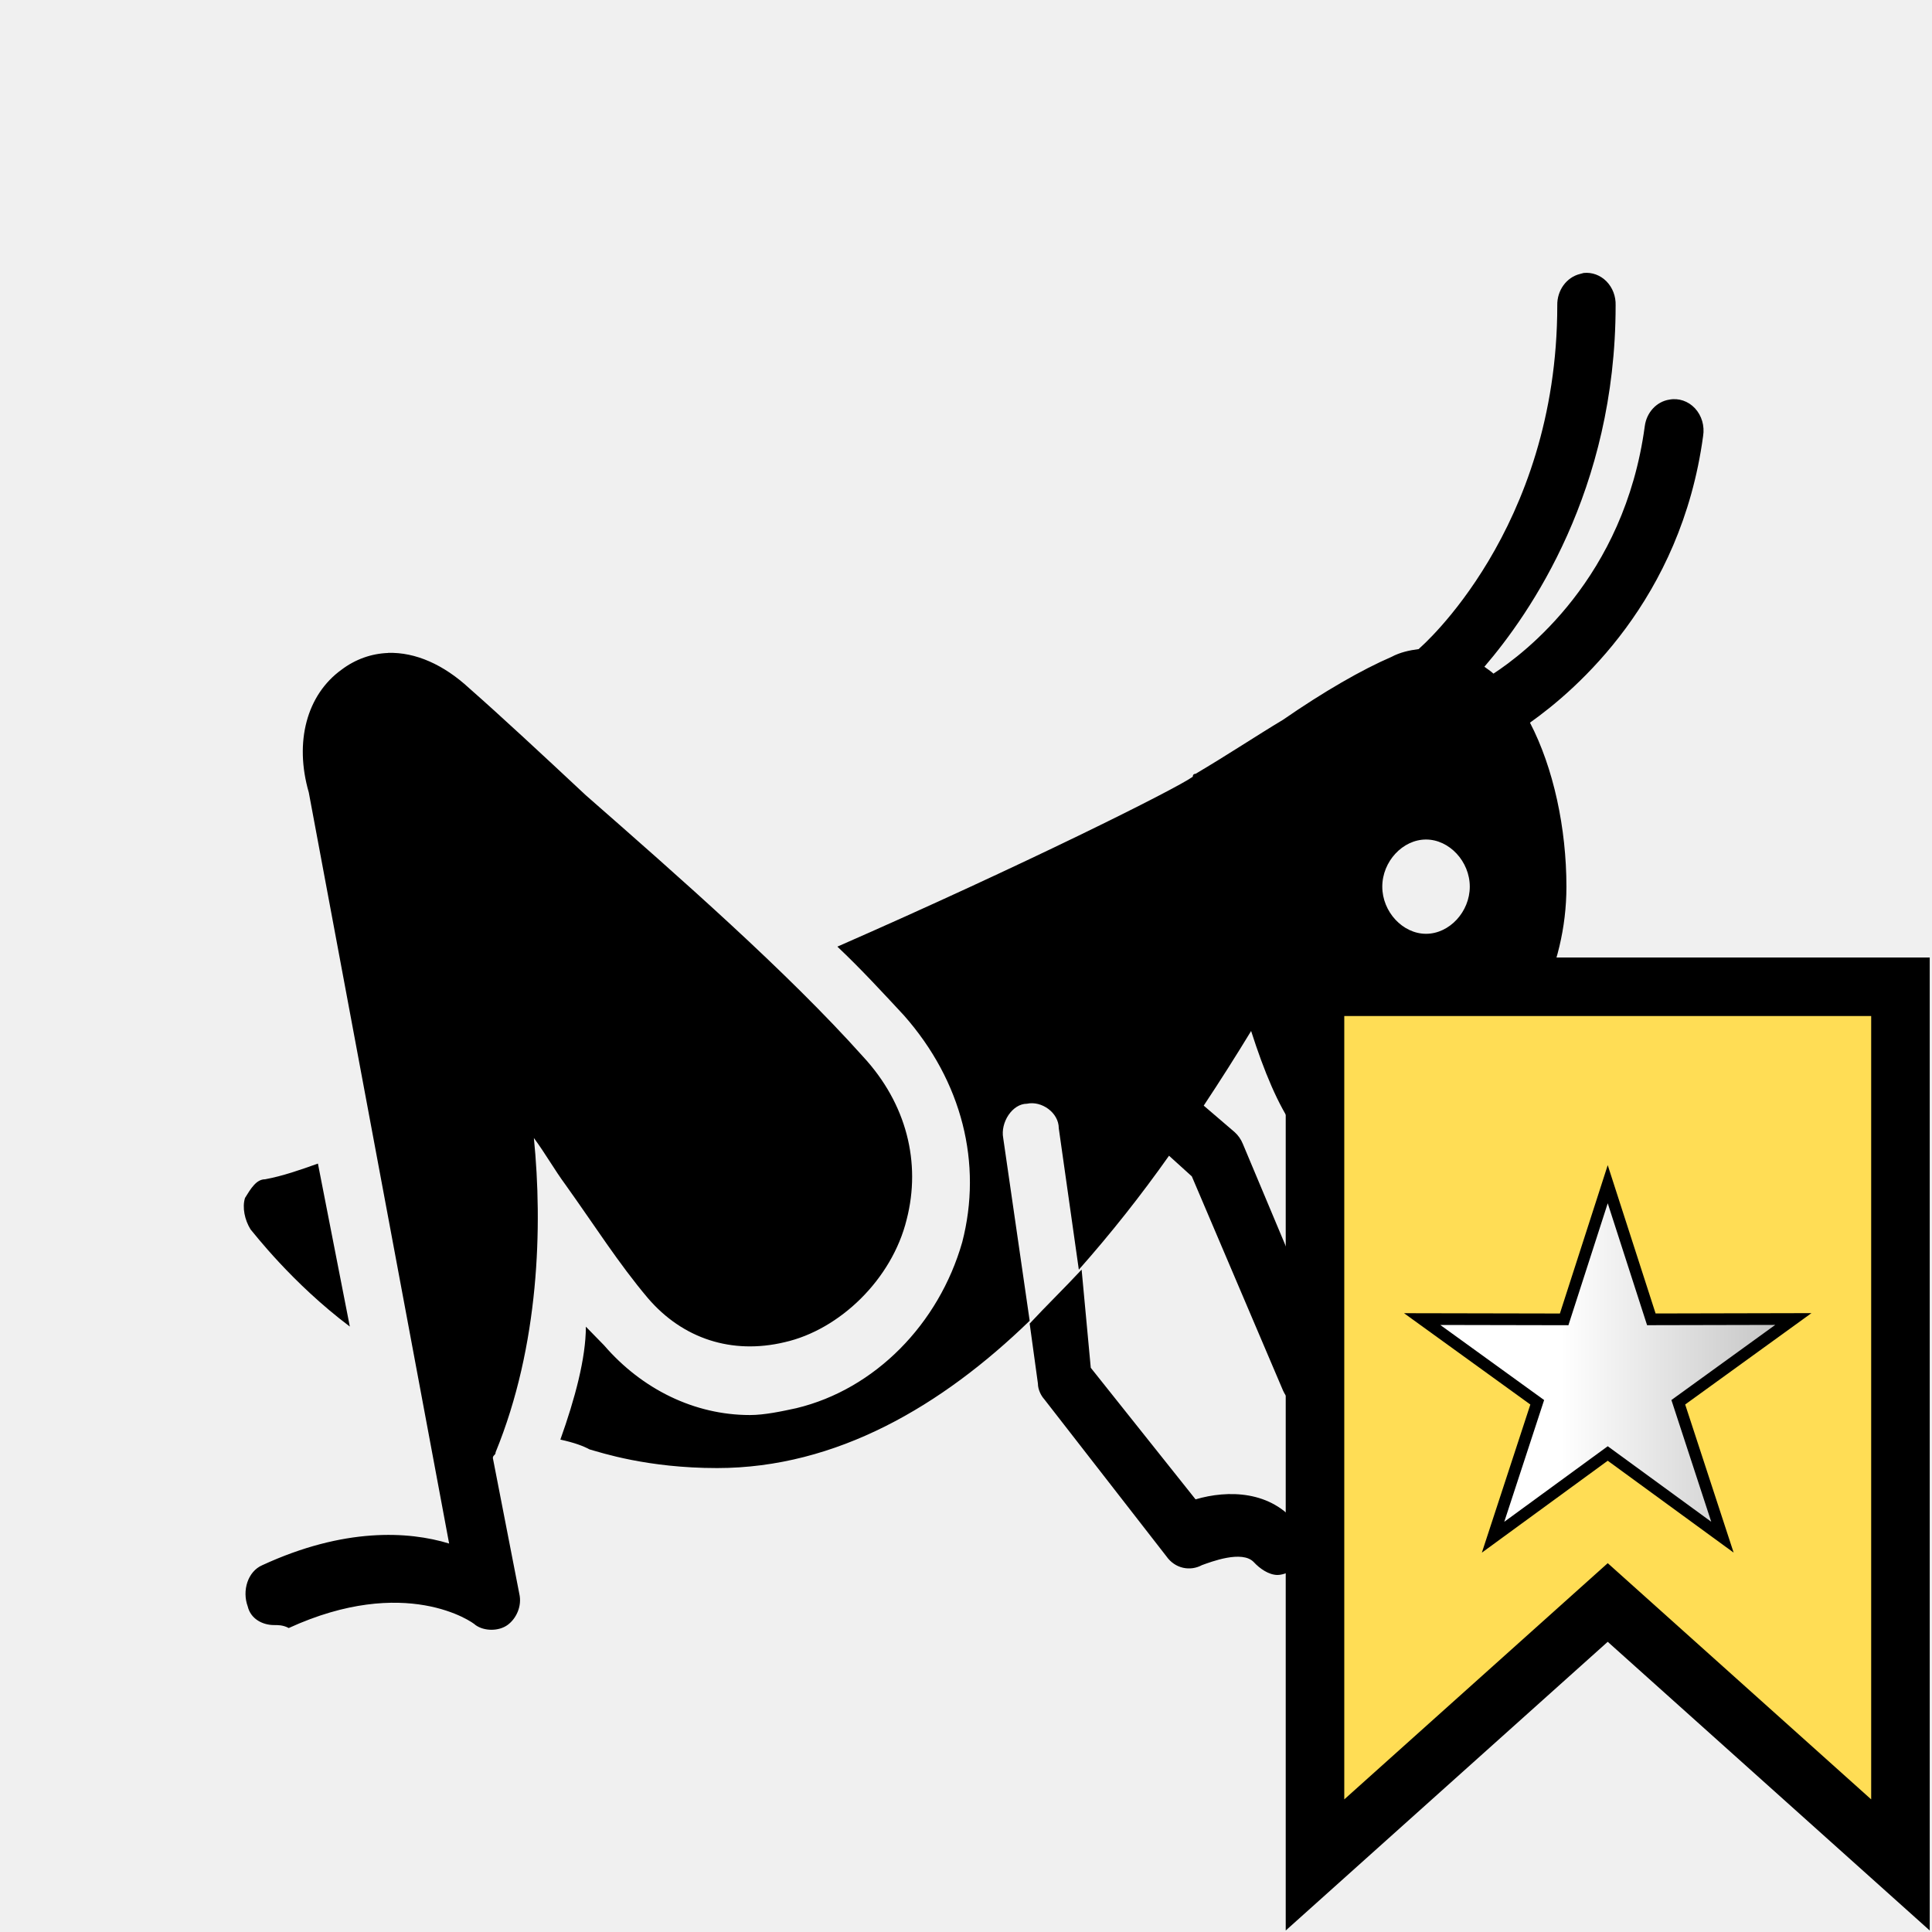
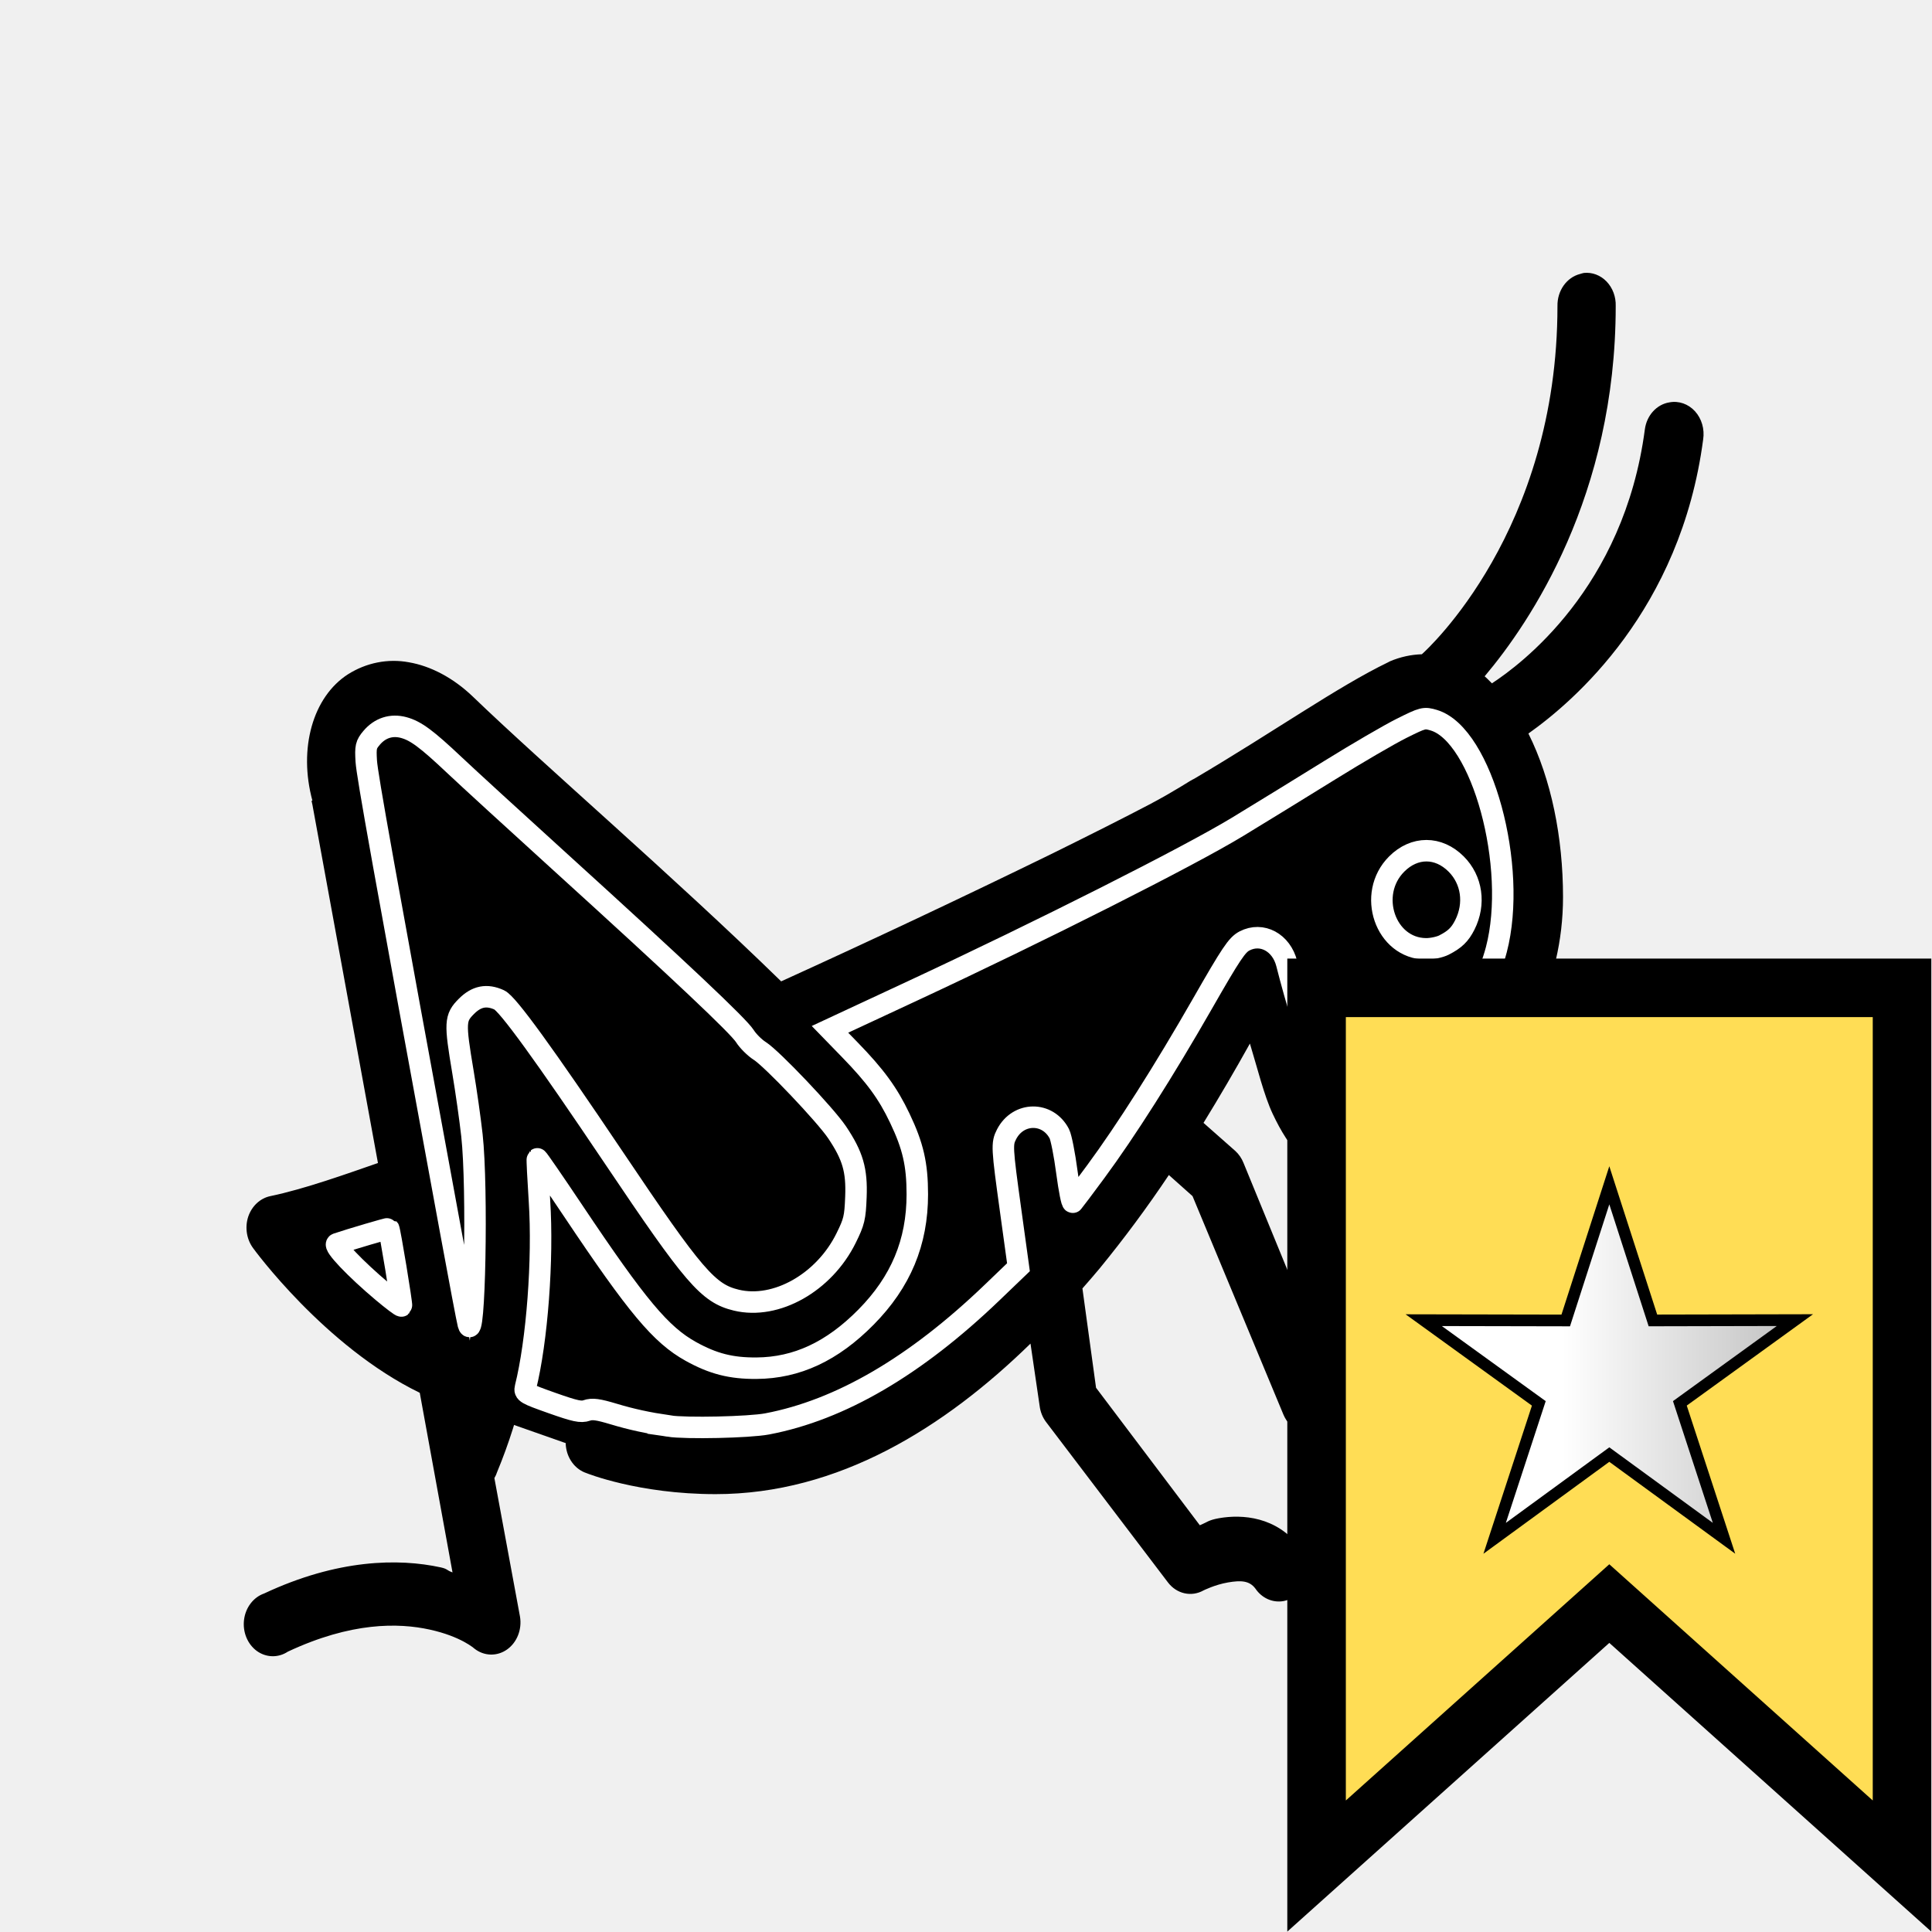
<svg xmlns="http://www.w3.org/2000/svg" xmlns:xlink="http://www.w3.org/1999/xlink" viewBox="0 0 45 45" version="1.1" id="svg5" width="45" height="45">
  <defs id="defs9">
    <linearGradient xlink:href="#linearGradient1816" id="linearGradient1818" x1="11.91" y1="2.907" x2="26.839" y2="2.907" gradientUnits="userSpaceOnUse" />
    <linearGradient id="linearGradient1816">
      <stop style="stop-color:#ffffff;stop-opacity:1;" offset="0.4" id="stop1812" />
      <stop style="stop-color:#b4b4b4;stop-opacity:1;" offset="1" id="stop1814" />
    </linearGradient>
  </defs>
-   <path d="m 36.887,6.358 c -0.029,0.006 -0.058,0.015 -0.085,0.023 a 0.681,0.733 0 0 0 -0.53,0.732 c 0,5.234 -3.205,7.982 -3.205,7.982 l -0.021,0.023 c -0.22,0.029 -0.435,0.075 -0.637,0.183 -0.679,0.292 -1.576,0.807 -2.525,1.464 -0.611,0.366 -1.29,0.818 -2.038,1.259 0,0 -0.064,-0.007 -0.064,0.068 -0.409,0.291 -3.933,2.053 -8.278,3.957 0.544,0.512 1.075,1.09 1.55,1.601 1.358,1.538 1.833,3.453 1.358,5.283 -0.544,1.904 -2.03,3.425 -3.863,3.866 -0.34,0.074 -0.742,0.16 -1.082,0.16 -1.29,0 -2.513,-0.6 -3.396,-1.623 l -0.425,-0.435 c 0,0.732 -0.254,1.678 -0.594,2.63 0.34,0.074 0.543,0.154 0.679,0.228 0.27,0.075 1.342,0.435 2.971,0.435 2.786,0 5.244,-1.455 7.281,-3.431 l -0.616,-4.254 c -0.069,-0.366 0.213,-0.801 0.552,-0.801 0.34,-0.074 0.742,0.206 0.742,0.572 l 0.467,3.293 a 29.046,31.298 0 0 0 2.101,-2.654 l 0.531,0.481 2.123,4.986 a 0.677,0.73 0 0 0 0.912,0.343 c 0,0 0.268,-0.132 0.573,-0.183 0.306,-0.051 0.499,-0.04 0.637,0.138 a 0.686,0.739 0 0 0 1.061,-0.938 c -0.541,-0.7 -1.366,-0.757 -1.91,-0.663 -0.17,0.029 -0.162,0.069 -0.297,0.114 L 28.949,26.645 A 0.694,0.748 0 0 0 28.758,26.37 l -0.721,-0.618 a 48.717,52.494 0 0 0 1.104,-1.738 c 0.61,1.904 1.295,3.087 2.313,3.087 1.29,0 5.031,-2.57 5.031,-6.449 0,-1.361 -0.3,-2.764 -0.849,-3.82 1.082,-0.766 3.518,-2.865 4.033,-6.678 A 0.681,0.734 0 0 0 39.48,9.511 0.681,0.734 0 0 0 38.882,9.308 0.675,0.727 0 0 0 38.31,9.926 c -0.477,3.539 -2.802,5.292 -3.524,5.764 -0.066,-0.06 -0.143,-0.109 -0.212,-0.16 1.066,-1.241 3.057,-4.111 3.057,-8.417 A 0.679,0.732 0 0 0 36.887,6.358 Z M 9.039,15.209 a 1.994,2.148 0 0 0 -1.082,0.388 c -0.815,0.587 -1.104,1.687 -0.765,2.859 l 3.269,17.496 c -0.95,-0.291 -2.449,-0.374 -4.351,0.504 -0.34,0.146 -0.475,0.594 -0.34,0.96 0.069,0.292 0.345,0.435 0.615,0.435 0.069,0 0.204,-0.006 0.34,0.069 2.717,-1.244 4.283,-0.143 4.351,-0.069 0.204,0.146 0.539,0.146 0.743,0 0.204,-0.146 0.345,-0.441 0.276,-0.732 l -0.615,-3.157 c 0,-0.074 0.064,-0.062 0.064,-0.137 1.019,-2.487 1.096,-5.27 0.891,-7.319 0.271,0.366 0.473,0.732 0.743,1.098 0.679,0.951 1.231,1.824 1.911,2.63 0.814,0.951 1.96,1.32 3.184,1.029 1.289,-0.291 2.505,-1.47 2.845,-2.859 0.34,-1.318 0,-2.699 -1.019,-3.797 -1.767,-1.975 -4.28,-4.179 -6.453,-6.083 -1.019,-0.952 -1.969,-1.836 -2.717,-2.494 -0.594,-0.549 -1.252,-0.843 -1.89,-0.823 z m 24.176,4.345 c 0.543,0 1.019,0.512 1.019,1.098 0,0.586 -0.475,1.098 -1.019,1.098 -0.543,0 -1.019,-0.512 -1.019,-1.098 0,-0.586 0.475,-1.098 1.019,-1.098 z M 7.405,27.102 c -0.409,0.146 -0.822,0.291 -1.231,0.366 -0.204,0 -0.331,0.214 -0.467,0.434 -0.069,0.22 -0.008,0.512 0.128,0.732 0.069,0.075 0.955,1.241 2.313,2.264 z m 17.788,2.47 c -0.409,0.44 -0.801,0.818 -1.21,1.257 l 0.192,1.396 c 0,0.146 0.079,0.291 0.148,0.366 l 2.845,3.659 c 0.204,0.291 0.557,0.351 0.827,0.205 0.204,-0.073 0.939,-0.359 1.21,-0.068 0.135,0.146 0.347,0.297 0.552,0.297 0.136,0 0.334,-0.086 0.403,-0.16 0.27,-0.292 0.334,-0.715 0.064,-1.007 -0.611,-0.806 -1.629,-0.815 -2.377,-0.594 l -2.441,-3.065 z" id="surface1" style="stroke-width:0.705" />
-   <g id="g1822" transform="matrix(1.363636,0,0,1.363636,6.765215,22.30176)">
+   <g id="g424" transform="matrix(0.7479135,0,0,0.7479135,3.855809,4.136801)">
+     <path d="m 44.169,2.969 c -0.039,0.008 -0.078,0.02 -0.113,0.031 a 0.909,1.002 0 0 0 -0.708,1 c 0,6.996 -4.045,10.684 -4.223,10.844 a 2.997,3.304 0 0 0 -0.992,0.219 0.423,0.466 0 0 0 -0.057,0.03 c -1.576,0.762 -3.528,2.145 -6.037,3.626 -0.039,0.02 -0.078,0.039 -0.113,0.062 0.054,-0.043 -0.535,0.348 -1.303,0.75 -0.769,0.403 -1.804,0.926 -3.033,1.532 a 354.702,391.07 0 0 1 -8.418,3.968 c -3.383,-3.3 -7.391,-6.738 -9.609,-8.875 -0.61,-0.582 -1.307,-0.945 -1.985,-1.062 a 2.864,3.158 0 0 0 -1.898,0.375 c -1.091,0.703 -1.548,2.304 -1.106,3.937 h -0.028 l 0.028,0.125 2.041,11.157 C 5.671,31.016 4.322,31.5 3.269,31.718 a 0.916,1.01 0 0 0 -0.694,0.641 c -0.11,0.336 -0.05,0.711 0.156,0.985 0,0 2.218,3.058 5.186,4.5 l 1.02,5.593 C 8.744,43.371 8.796,43.332 8.57,43.281 7.259,42.996 5.36,43.02 3.071,44.094 a 0.909,1.002 0 0 0 -0.23,1.789 c 0.29,0.21 0.666,0.222 0.967,0.023 1.974,-0.926 3.444,-0.902 4.422,-0.687 0.978,0.215 1.39,0.593 1.39,0.593 a 0.908,1.001 0 0 0 1.418,-1 L 10.241,40.5 a 0.764,0.842 0 0 0 0.085,-0.188 c 1.491,-3.593 1.474,-7.207 1.162,-10.03 1.194,1.796 2.473,3.816 3.6,5.187 h 0.028 c 0.97,1.16 2.249,1.668 3.458,1.593 1.208,-0.074 2.355,-0.671 3.231,-1.562 0.875,-0.89 1.492,-2.11 1.587,-3.5 0.095,-1.39 -0.383,-2.895 -1.531,-4.188 v -0.03 C 21.483,27.363 21.065,26.934 20.644,26.5 a 347.585,383.223 0 0 0 7.681,-3.625 c 1.241,-0.61 2.3,-1.148 3.09,-1.563 0.733,-0.382 1.119,-0.582 1.474,-0.843 l 0.113,-0.063 c 2.491,-1.476 4.482,-2.836 5.782,-3.468 0.383,-0.165 0.634,-0.153 0.935,0 0.301,0.152 0.627,0.488 0.935,1 0.613,1.027 1.049,2.746 1.049,4.468 0,2.047 -0.975,3.746 -2.155,4.969 a 8.562,9.44 0 0 1 -1.757,1.406 c -0.528,0.313 -1.017,0.407 -0.964,0.407 -0.038,0 -0.088,0.011 -0.227,-0.125 -0.138,-0.137 -0.315,-0.426 -0.51,-0.844 -0.394,-0.836 -0.818,-2.16 -1.219,-3.782 a 0.909,1.002 0 0 0 -1.643,-0.28 c -0.741,1.273 -2.476,4.655 -5.046,7.905 l -0.254,-1.905 a 0.907,1 0 0 0 -0.964,-0.875 0.914,1.008 0 0 0 -0.658,0.367 c -0.163,0.223 -0.23,0.508 -0.191,0.79 l 0.482,3.468 C 23.957,36.734 20.74,39 17.13,39 c -2.122,0 -3.401,-0.531 -3.401,-0.531 a 0.902,0.994 0 0 0 -0.929,0.14 0.902,0.995 0 0 0 -0.322,0.97 0.907,1 0 0 0 0.627,0.765 c 0,0 1.613,0.656 4.025,0.656 3.826,0 7.125,-2.07 9.807,-4.688 l 0.284,1.938 a 0.904,0.997 0 0 0 0.198,0.5 l 3.799,5 A 0.907,1 0 0 0 32.322,44 c 0,0 0.357,-0.18 0.765,-0.25 0.408,-0.07 0.667,-0.055 0.851,0.188 0.202,0.3 0.535,0.449 0.868,0.394 a 0.909,1.002 0 0 0 0.521,-1.676 c -0.723,-0.957 -1.796,-1.035 -2.522,-0.906 -0.333,0.059 -0.372,0.129 -0.595,0.219 l -3.232,-4.282 -0.424,-3.093 c 0.18,-0.207 0.365,-0.414 0.538,-0.625 a 34.598,38.145 0 0 0 2.154,-2.907 l 0.737,0.657 2.834,6.812 A 0.904,0.997 0 0 0 36.035,39 c 0,0 0.358,-0.18 0.766,-0.25 0.408,-0.07 0.667,-0.055 0.851,0.188 a 0.916,1.01 0 0 0 1.417,-1.282 c -0.723,-0.957 -1.824,-1.035 -2.55,-0.906 -0.227,0.04 -0.217,0.094 -0.397,0.156 l -2.55,-6.218 a 0.927,1.022 0 0 0 -0.256,-0.375 l -0.991,-0.875 a 58.955,65 0 0 0 1.445,-2.47 c 0.227,0.743 0.44,1.618 0.709,2.188 0.258,0.547 0.535,0.996 0.907,1.375 0.372,0.38 0.896,0.657 1.445,0.657 0.645,0 1.141,-0.258 1.814,-0.657 0.674,-0.398 1.442,-0.949 2.155,-1.687 1.428,-1.477 2.721,-3.684 2.721,-6.438 0,-1.86 -0.369,-3.676 -1.078,-5.093 1.397,-0.989 4.741,-3.836 5.442,-9.157 A 0.91,1.003 0 0 0 47.631,7.277 0.91,1.003 0 0 0 46.833,7 0.902,0.994 0 0 0 46.069,7.844 c -0.652,4.945 -3.883,7.332 -4.762,7.906 -0.078,-0.074 -0.145,-0.152 -0.227,-0.219 C 42.504,13.844 45.162,9.902 45.162,4 A 0.907,1 0 0 0 44.169,2.969 Z M 6.926,17.063 a 1.143,1.26 0 0 1 0.396,0 c 0.301,0.054 0.662,0.226 1.049,0.593 2.306,2.227 6.335,5.684 9.637,8.907 0.003,0.003 -0.004,0.027 0,0.03 0.102,0.31 0.336,0.544 0.623,0.626 0.004,0.004 0.024,-0.004 0.028,0 0.677,0.676 1.325,1.336 1.899,1.968 l 0.028,0.032 c 0.823,0.941 1.046,1.828 0.992,2.625 -0.057,0.808 -0.435,1.59 -1.02,2.187 -0.585,0.598 -1.364,0.985 -2.098,1.032 -0.733,0.046 -1.396,-0.2 -2.012,-0.938 -1.634,-1.988 -3.019,-4.594 -5.782,-8.25 a 0.909,1.002 0 0 0 -1.102,-0.223 0.91,1.003 0 0 0 -0.457,1.13 c 0,0 1.097,4.75 0.368,9.437 L 8.57,31.312 8.541,31.125 A 0.797,0.879 0 0 0 8.513,31.031 L 6.33,19 A 1.06,1.169 0 0 0 6.303,18.875 C 5.995,17.852 6.259,17.415 6.614,17.187 6.703,17.129 6.809,17.086 6.926,17.062 Z M 39.266,21 a 1.361,1.5 0 1 0 0,3 1.361,1.5 0 0 0 0,-3 z M 6.982,32.656 7.436,35.281 C 6.525,34.633 5.753,33.867 5.168,33.219 c 0.727,-0.23 1.254,-0.387 1.814,-0.563 z" id="surface1" style="stroke-width:0.952" />
+     <path style="fill:none;stroke:#000000;stroke-width:1px;stroke-linecap:butt;stroke-linejoin:miter;stroke-opacity:1" d="m 10.637,38.24 2.771,0.974" id="path3714" />
+     <path style="fill:#000000;stroke-width:0.669;fill-opacity:1;stroke-dasharray:none;stroke:#ffffff;stroke-opacity:1" d="M 9.428,35.707 C 9.4,35.604 9.157,34.323 8.888,32.86 6.788,21.449 6.277,18.604 6.251,18.173 c -0.027,-0.445 -0.01,-0.516 0.166,-0.725 0.261,-0.31 0.616,-0.424 0.998,-0.322 0.378,0.102 0.714,0.351 1.589,1.177 0.391,0.37 1.875,1.728 3.296,3.019 3.729,3.387 5.539,5.094 5.742,5.414 0.097,0.154 0.306,0.362 0.463,0.461 0.38,0.24 2.045,1.993 2.41,2.537 0.487,0.727 0.618,1.174 0.585,2.011 -0.025,0.651 -0.055,0.774 -0.307,1.284 -0.683,1.383 -2.178,2.228 -3.417,1.93 -0.877,-0.21 -1.321,-0.726 -3.805,-4.422 -2.189,-3.255 -3.317,-4.81 -3.579,-4.929 -0.389,-0.177 -0.706,-0.115 -1.022,0.201 -0.359,0.359 -0.366,0.506 -0.109,2.037 0.1,0.594 0.226,1.485 0.281,1.98 0.181,1.635 0.085,6.615 -0.114,5.88 z" id="path3716" />
+     <path style="fill:#000000;stroke-width:0.669;stroke-dasharray:none;fill-opacity:1;stroke:#ffffff;stroke-opacity:1" d="m 15.671,38.879 c -0.667,-0.1 -1.164,-0.208 -1.712,-0.373 -0.493,-0.148 -0.671,-0.172 -0.841,-0.112 -0.179,0.063 -0.36,0.024 -1.084,-0.232 -0.814,-0.288 -0.865,-0.318 -0.825,-0.482 0.362,-1.443 0.554,-4 0.436,-5.809 -0.046,-0.712 -0.076,-1.302 -0.065,-1.313 0.01,-0.01 0.512,0.718 1.115,1.619 1.993,2.979 2.732,3.862 3.664,4.379 0.692,0.384 1.255,0.528 2.046,0.522 1.254,-0.009 2.354,-0.522 3.408,-1.589 1.085,-1.098 1.6,-2.33 1.599,-3.827 -2.99e-4,-0.932 -0.132,-1.505 -0.547,-2.374 -0.368,-0.773 -0.763,-1.313 -1.551,-2.123 l -0.622,-0.64 2.564,-1.194 c 3.987,-1.856 8.618,-4.193 10.129,-5.112 0.742,-0.451 2.039,-1.248 2.884,-1.772 0.845,-0.524 1.847,-1.108 2.227,-1.297 0.668,-0.333 0.702,-0.341 1.001,-0.252 1.5,0.449 2.622,4.565 1.948,7.144 -0.43,1.644 -1.776,3.451 -3.341,4.485 -0.561,0.371 -1.217,0.64 -1.392,0.572 -0.383,-0.151 -1.185,-2.215 -1.795,-4.621 -0.167,-0.659 -0.775,-0.986 -1.315,-0.706 -0.235,0.122 -0.414,0.389 -1.311,1.956 -1.196,2.089 -2.386,3.962 -3.325,5.234 -0.36,0.488 -0.68,0.914 -0.71,0.947 -0.03,0.033 -0.113,-0.389 -0.186,-0.936 -0.072,-0.548 -0.178,-1.086 -0.235,-1.195 -0.359,-0.695 -1.28,-0.687 -1.643,0.015 -0.152,0.295 -0.147,0.397 0.128,2.387 l 0.242,1.754 -0.821,0.788 c -2.388,2.293 -4.725,3.658 -7.006,4.091 -0.56,0.106 -2.519,0.149 -3.065,0.067 z M 39.813,23.9 c 0.338,-0.171 0.498,-0.326 0.65,-0.628 0.33,-0.656 0.223,-1.402 -0.27,-1.895 -0.553,-0.553 -1.299,-0.553 -1.852,0 -0.937,0.937 -0.353,2.63 0.911,2.641 0.177,0.002 0.43,-0.052 0.562,-0.118 z" id="path3718" />
+     <path style="fill:#000000;stroke-width:0.669;fill-opacity:1;stroke:#ffffff;stroke-opacity:1;stroke-dasharray:none" d="M 6.757,34.696 C 5.913,33.987 5.21,33.248 5.339,33.204 c 0.408,-0.138 1.597,-0.489 1.61,-0.474 0.036,0.043 0.423,2.387 0.398,2.411 -0.015,0.015 -0.281,-0.185 -0.59,-0.445 z" id="path3720" />
+   </g>
+   <g id="g1822" transform="matrix(1.363636,0,0,1.363636,6.801898,22.32728)">
    <path style="display:inline;fill:#ffdd55;stroke:#000000;stroke-linecap:round;stroke-linejoin:miter" d="m 17.5,0.5 h 10 v 15 l -5,-4.483 -5,4.483 z" id="path349" />
    <path style="fill:url(#linearGradient1818);fill-opacity:1;stroke:#000000;stroke-width:0.373;stroke-linecap:round;stroke-linejoin:miter;stroke-dasharray:none" id="path1787" d="m 23.031,8.687 -3.656,-2.668 -3.655,2.669 1.408,-4.301 -3.668,-2.652 4.526,0.009 1.389,-4.308 1.39,4.307 4.526,-0.01 -3.667,2.653 z" transform="matrix(0.5358826,0,0,0.5358826,12.11742,5.246528)" />
  </g>
</svg>
